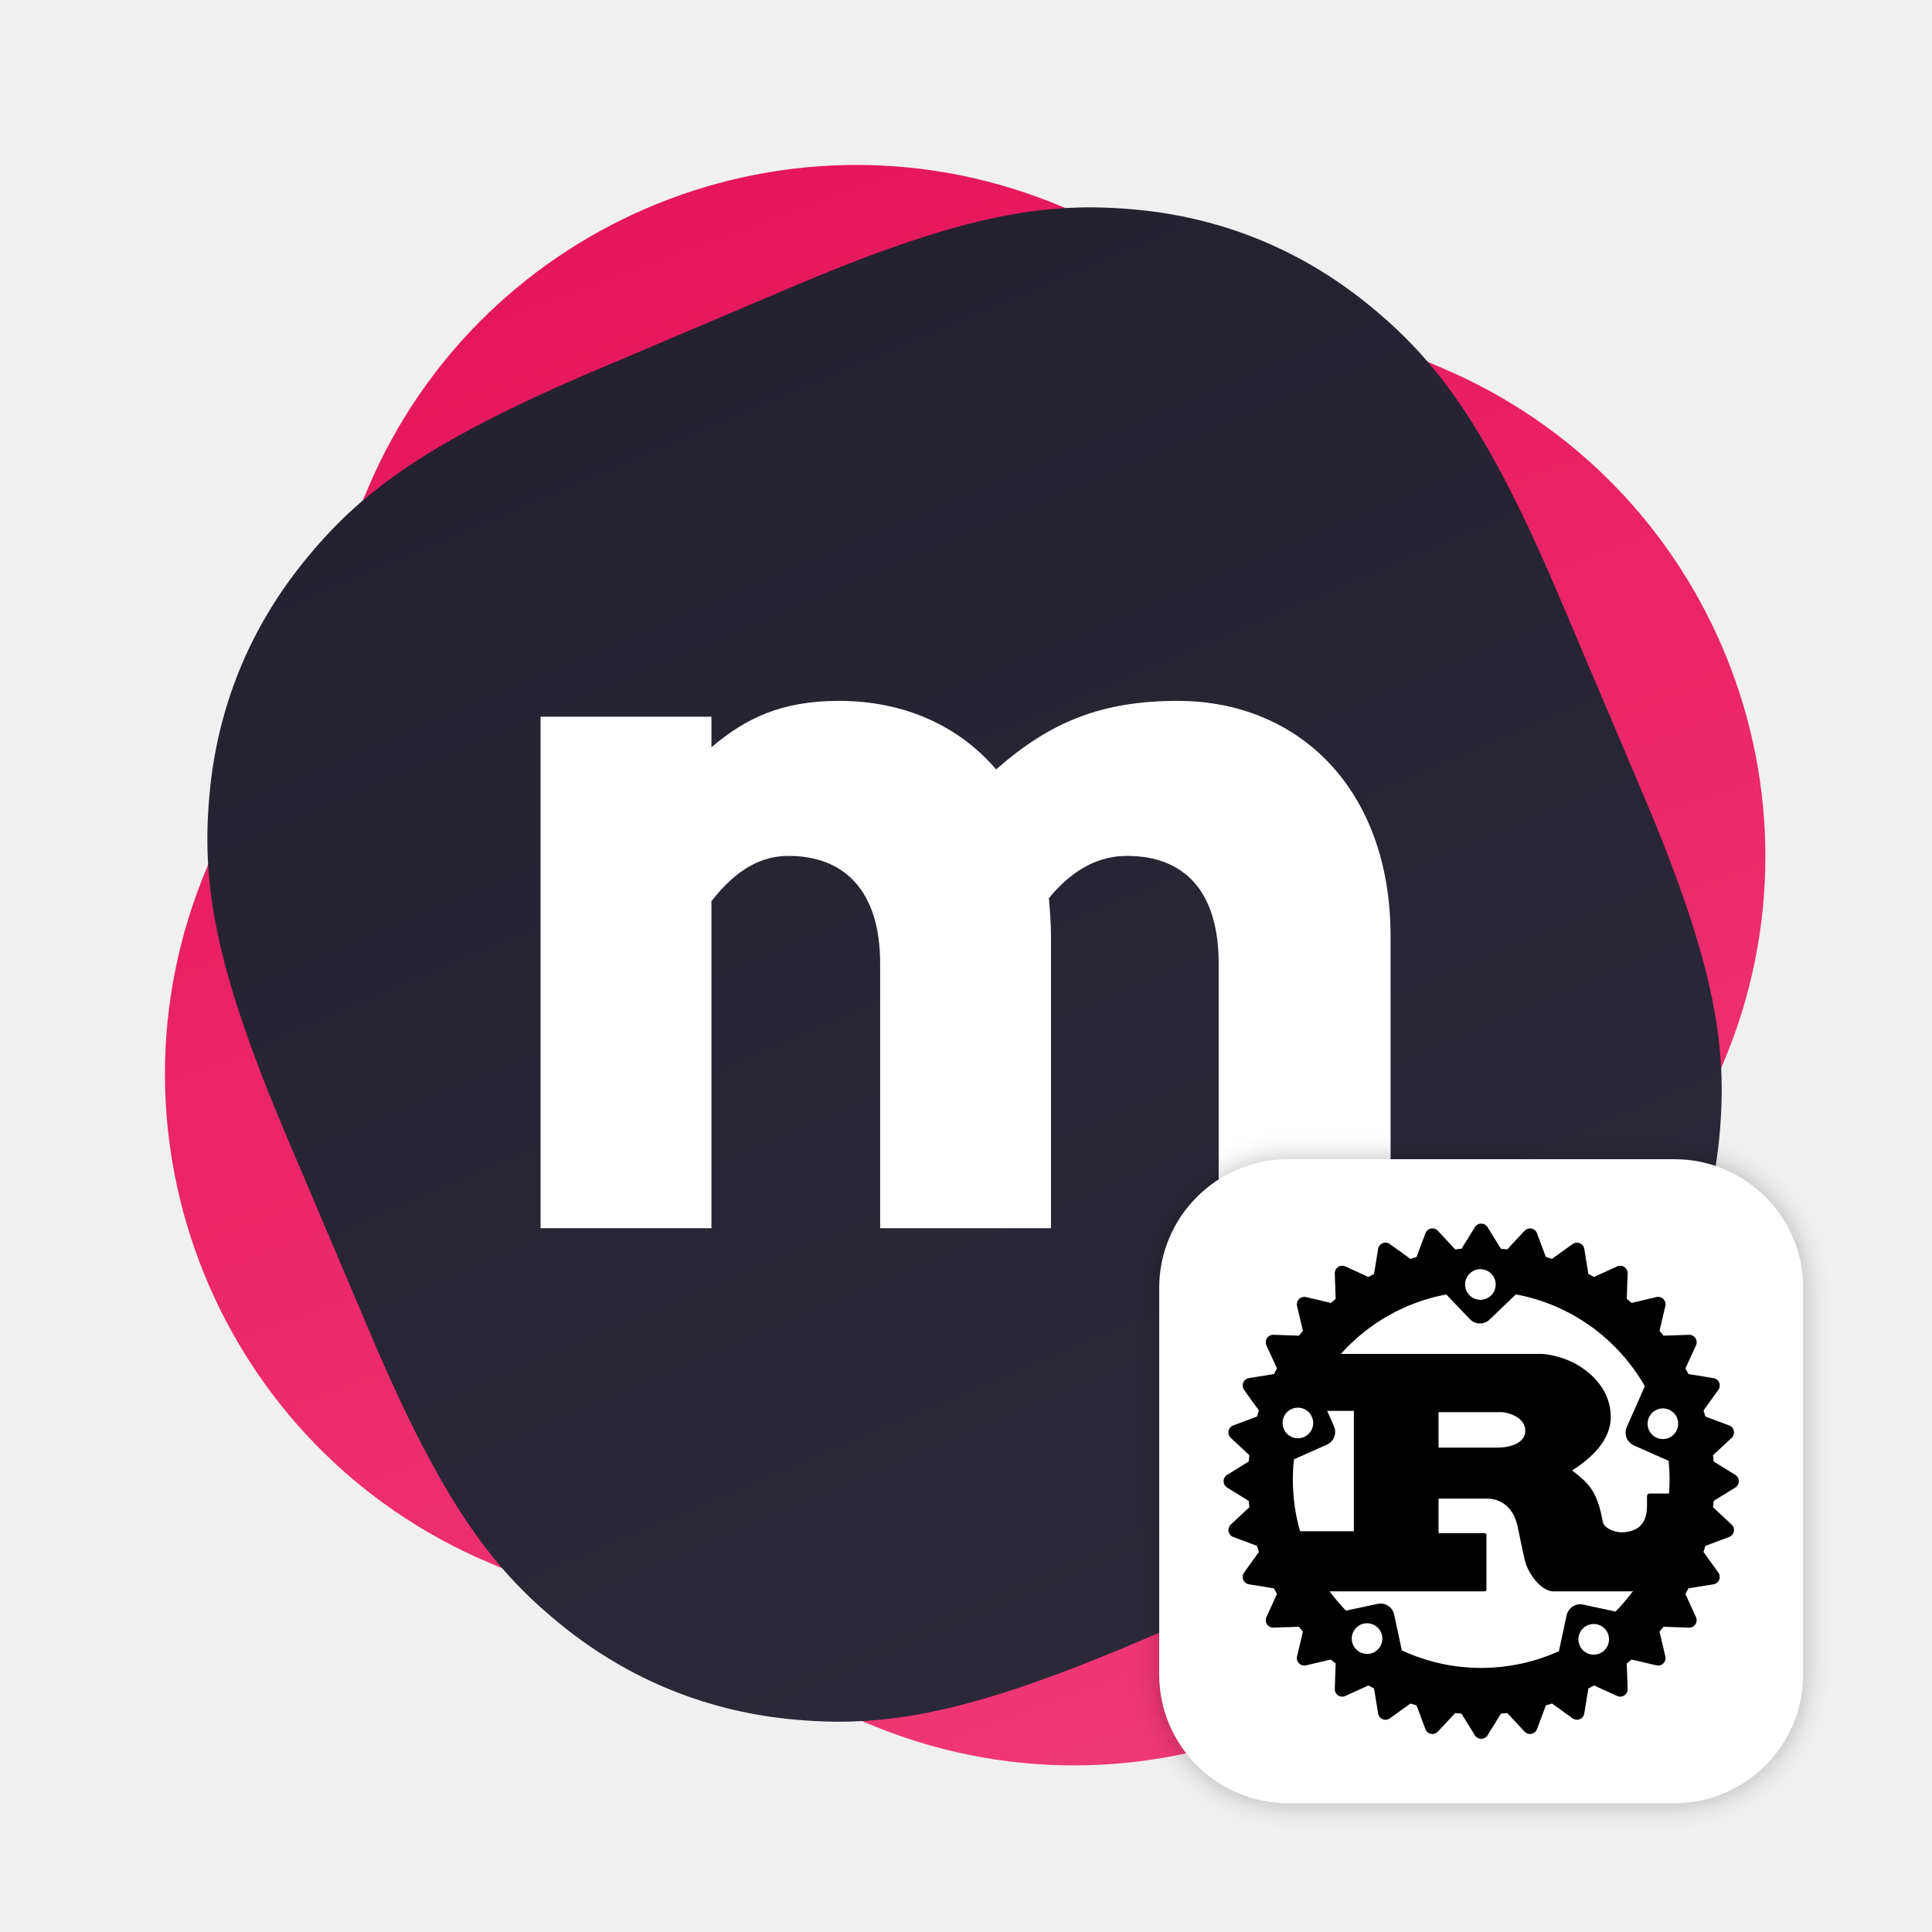
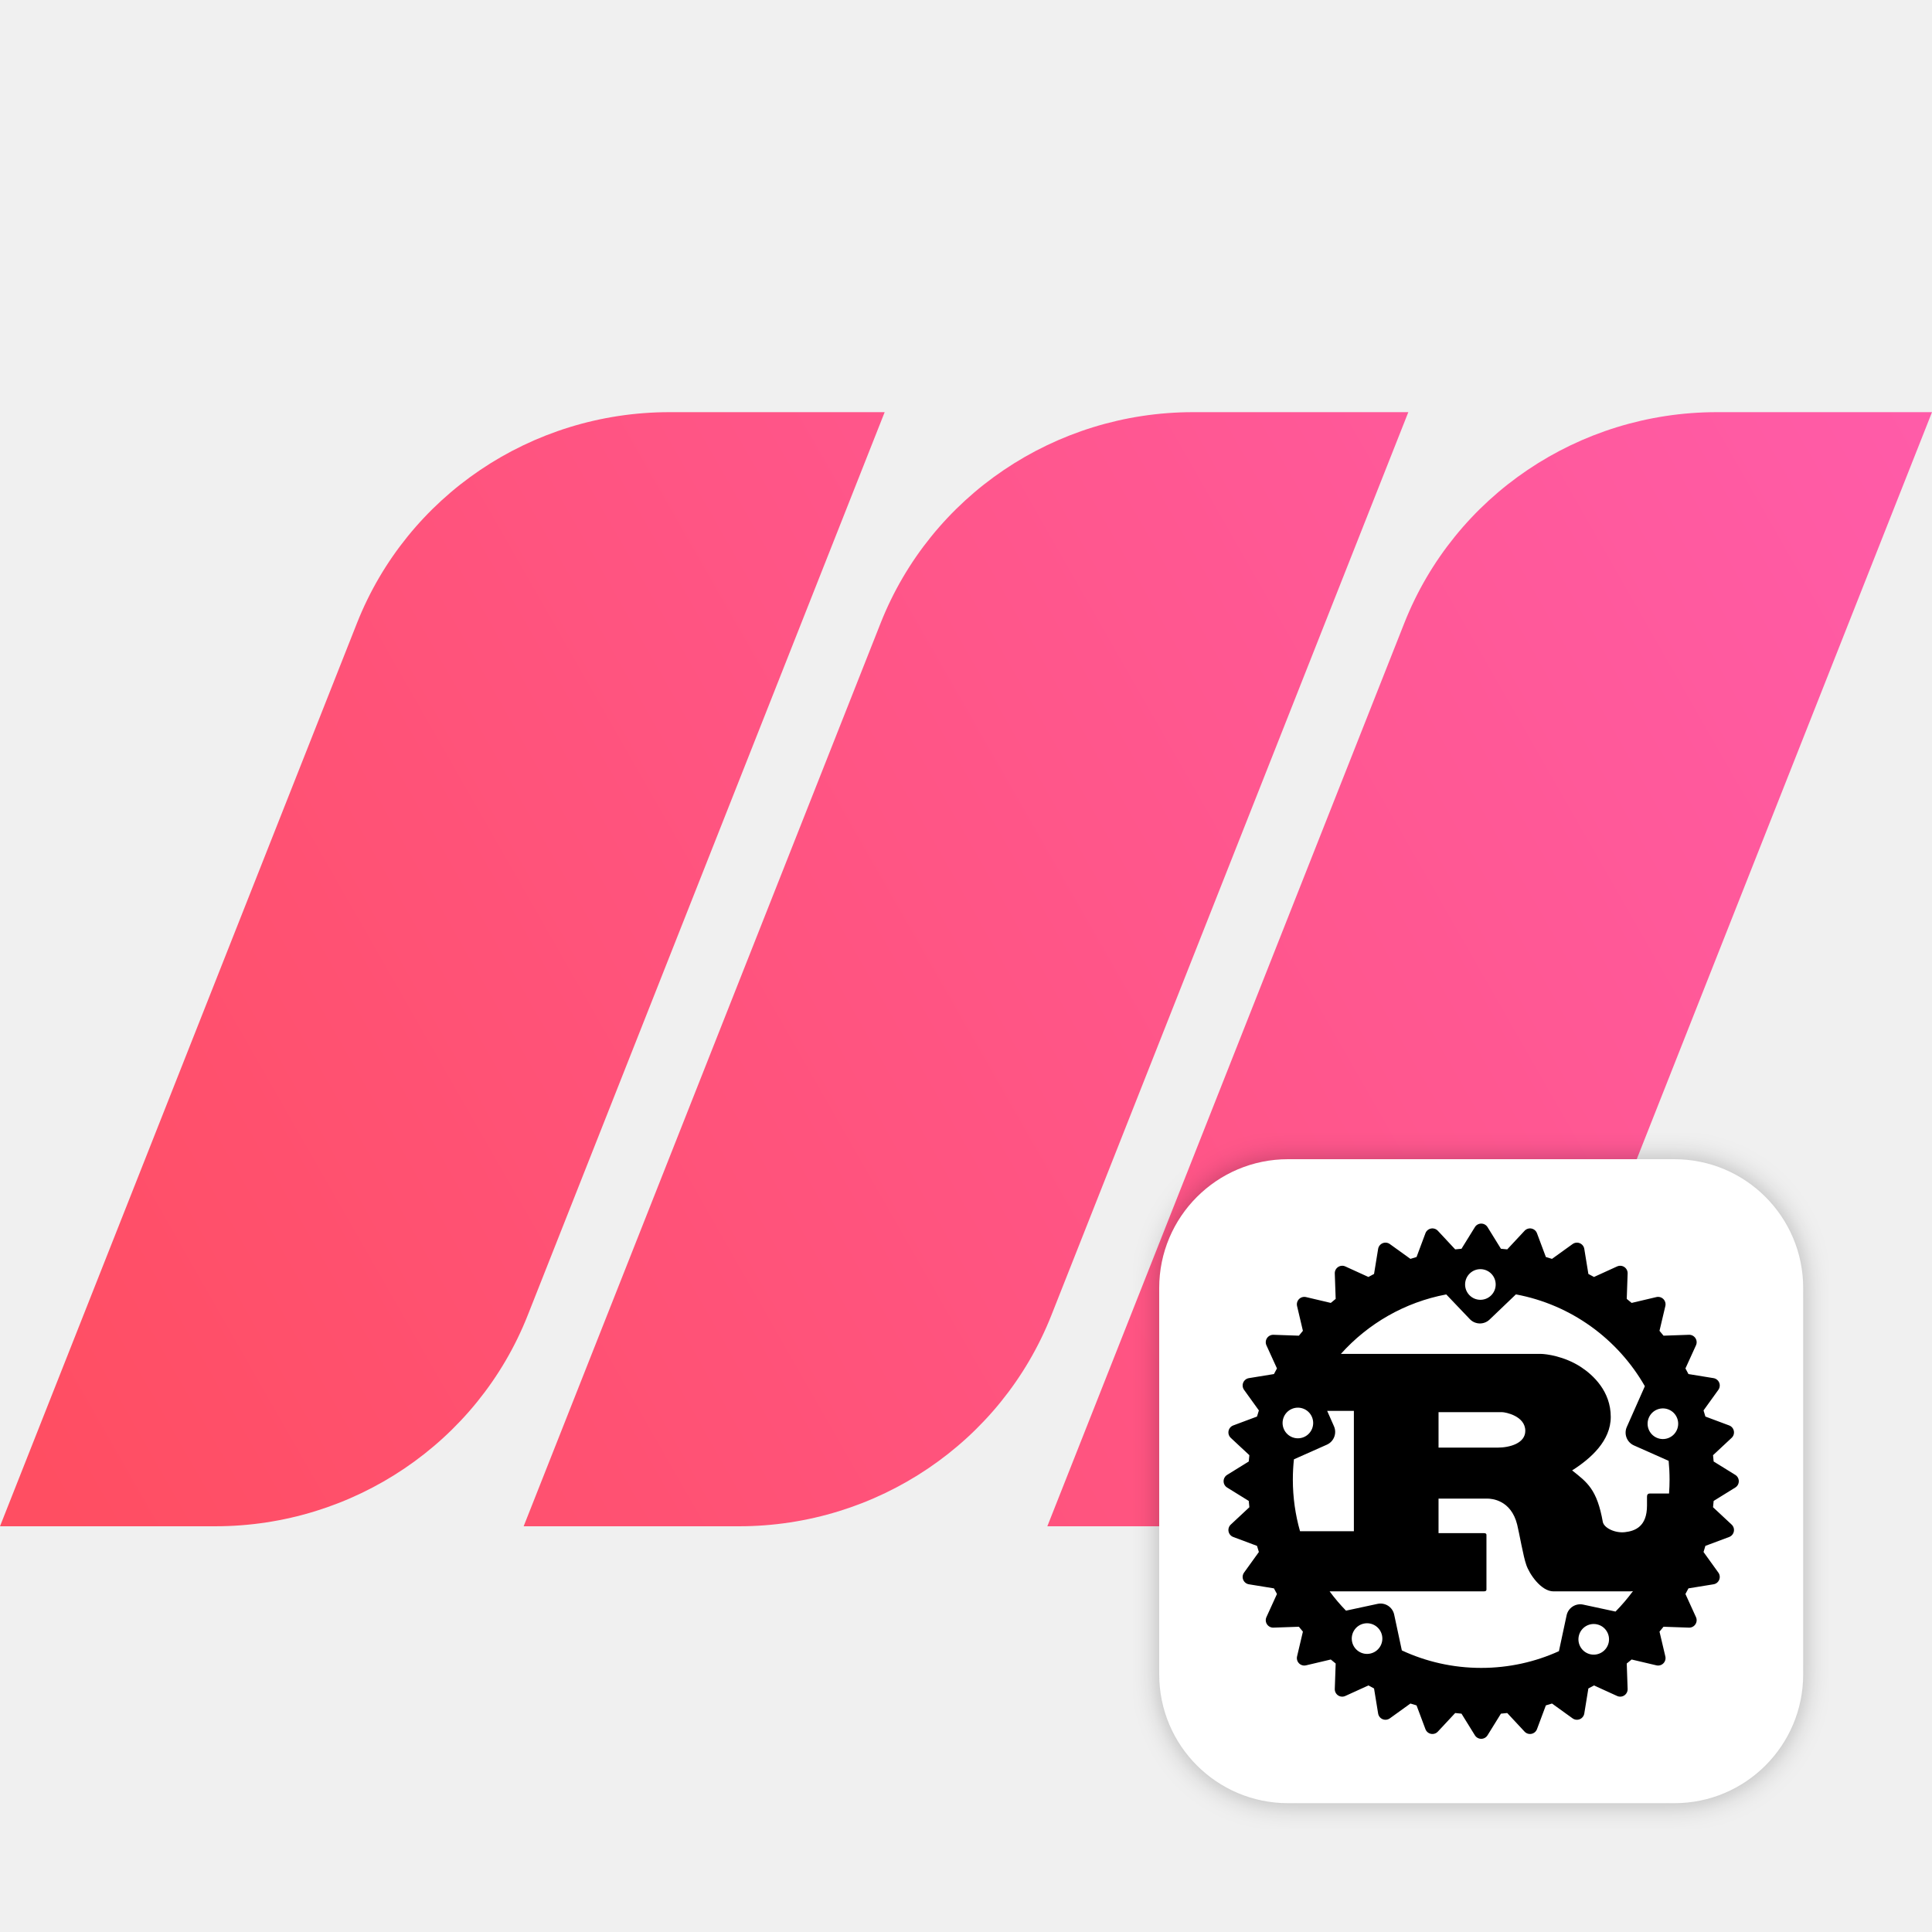
<svg xmlns="http://www.w3.org/2000/svg" width="300" height="300" viewBox="0 0 300 300" fill="none">
-   <path d="M223.929 57.138L165.133 32.181C123.262 14.408 74.911 33.943 57.138 75.814L32.181 134.61C14.408 176.48 33.943 224.831 75.814 242.604L134.609 267.562C176.48 285.335 224.831 265.8 242.604 223.929L267.562 165.133C285.335 123.262 265.8 74.912 223.929 57.138Z" fill="url(#paint0_linear)" />
-   <path fill-rule="evenodd" clip-rule="evenodd" d="M92.414 57.53L123.264 44.435C150.152 33.022 162.786 31.326 176.174 32.53C189.562 33.734 201.759 38.662 212.226 47.096C222.692 55.53 230.603 65.526 242.016 92.414L255.111 123.264C266.524 150.152 268.22 162.786 267.016 176.174C265.812 189.562 260.884 201.759 252.45 212.226C244.016 222.692 234.02 230.603 207.132 242.016L176.282 255.111C149.394 266.524 136.76 268.22 123.372 267.016C109.985 265.812 97.787 260.884 87.321 252.45C76.854 244.016 68.944 234.02 57.53 207.132L44.435 176.282C33.022 149.394 31.326 136.76 32.53 123.372C33.734 109.985 38.662 97.787 47.096 87.321C55.53 76.854 65.526 68.944 92.414 57.53Z" fill="url(#paint1_linear)" />
-   <path fill-rule="evenodd" clip-rule="evenodd" d="M182.849 108.831C201.844 108.831 215.927 122.75 215.927 145.349V190.709H189.235V149.606C189.235 138.307 183.831 132.903 174.988 132.903C170.895 132.903 166.801 134.705 162.871 139.454C163.034 141.419 163.198 143.384 163.198 145.349V190.709H136.67V149.606C136.67 138.307 131.102 132.903 122.423 132.903C118.329 132.903 114.399 134.868 110.469 139.945V190.709H83.94V111.288H110.469V116.036C115.873 111.451 121.44 108.831 130.283 108.831C140.272 108.831 148.788 112.598 154.683 119.475C163.034 112.106 171.058 108.831 182.849 108.831Z" fill="white" />
-   <g filter="url(#filter0_d)">
+   <path d="M0 236.999L55.426 96.768C63.237 77.006 82.499 64 103.955 64H137.371L81.945 204.232C74.134 223.993 54.872 236.999 33.416 236.999H0Z" fill="url(#paint0_linear_1_458)" />
+   <path d="M81.312 237L136.738 96.768C144.549 77.007 163.811 64 185.267 64H218.683L163.257 204.232C155.446 223.994 136.184 237 114.728 237H81.312Z" fill="url(#paint1_linear_1_458)" />
+   <path d="M162.629 237L218.055 96.768C225.866 77.007 245.128 64 266.584 64H300L244.574 204.232C236.763 223.994 217.501 237 196.045 237H162.629Z" fill="url(#paint2_linear_1_458)" />
+   <g filter="url(#filter0_d_1_458)">
    <rect x="180" y="180" width="100" height="100" rx="20" fill="white" />
  </g>
-   <path d="M269.453 229.019L266.095 226.94C266.067 226.613 266.035 226.287 265.999 225.962L268.886 223.27C269.179 222.996 269.311 222.591 269.231 222.199C269.154 221.805 268.878 221.481 268.503 221.341L264.813 219.962C264.721 219.642 264.624 219.325 264.524 219.009L266.826 215.813C267.06 215.488 267.108 215.065 266.956 214.695C266.803 214.325 266.469 214.061 266.074 213.996L262.183 213.363C262.032 213.068 261.874 212.778 261.715 212.489L263.35 208.901C263.518 208.536 263.483 208.111 263.26 207.779C263.038 207.446 262.661 207.251 262.259 207.266L258.31 207.404C258.106 207.148 257.898 206.895 257.686 206.647L258.594 202.801C258.685 202.41 258.57 202.001 258.286 201.717C258.004 201.435 257.594 201.318 257.203 201.409L253.358 202.316C253.109 202.105 252.856 201.896 252.6 201.692L252.738 197.744C252.753 197.344 252.558 196.964 252.225 196.742C251.891 196.519 251.468 196.486 251.104 196.651L247.516 198.287C247.226 198.128 246.936 197.971 246.642 197.819L246.008 193.927C245.944 193.533 245.679 193.198 245.309 193.045C244.94 192.892 244.517 192.941 244.192 193.175L240.993 195.477C240.678 195.376 240.362 195.28 240.042 195.188L238.662 191.498C238.523 191.122 238.198 190.846 237.805 190.768C237.412 190.691 237.008 190.822 236.735 191.114L234.043 194.002C233.718 193.966 233.391 193.933 233.064 193.907L230.985 190.547C230.775 190.207 230.403 190 230.002 190C229.602 190 229.23 190.207 229.02 190.547L226.941 193.907C226.614 193.933 226.287 193.966 225.962 194.002L223.269 191.114C222.996 190.822 222.591 190.691 222.199 190.768C221.805 190.847 221.481 191.122 221.341 191.498L219.962 195.188C219.642 195.28 219.326 195.377 219.01 195.477L215.812 193.175C215.487 192.94 215.064 192.891 214.694 193.045C214.325 193.198 214.059 193.533 213.995 193.927L213.361 197.819C213.067 197.971 212.777 198.127 212.487 198.287L208.899 196.651C208.535 196.485 208.11 196.519 207.778 196.742C207.445 196.964 207.25 197.344 207.265 197.744L207.403 201.692C207.147 201.896 206.894 202.105 206.645 202.316L202.799 201.409C202.408 201.319 201.999 201.435 201.716 201.717C201.432 202.001 201.316 202.41 201.408 202.801L202.314 206.647C202.103 206.896 201.896 207.148 201.692 207.404L197.743 207.266C197.345 207.254 196.964 207.446 196.742 207.779C196.518 208.111 196.485 208.536 196.651 208.901L198.286 212.489C198.127 212.778 197.97 213.068 197.818 213.363L193.927 213.996C193.532 214.06 193.199 214.325 193.045 214.695C192.892 215.065 192.942 215.488 193.175 215.813L195.477 219.009C195.376 219.325 195.279 219.642 195.188 219.962L191.497 221.341C191.123 221.481 190.847 221.805 190.769 222.199C190.691 222.592 190.822 222.996 191.114 223.27L194.001 225.962C193.965 226.287 193.933 226.614 193.906 226.94L190.547 229.019C190.207 229.23 190 229.601 190 230.002C190 230.404 190.207 230.775 190.547 230.984L193.906 233.064C193.933 233.391 193.965 233.717 194.001 234.042L191.114 236.735C190.822 237.008 190.691 237.413 190.769 237.805C190.847 238.198 191.123 238.522 191.497 238.662L195.188 240.042C195.279 240.362 195.376 240.679 195.477 240.994L193.175 244.192C192.941 244.517 192.892 244.94 193.045 245.309C193.199 245.68 193.533 245.944 193.928 246.008L197.818 246.641C197.97 246.936 198.126 247.226 198.286 247.516L196.651 251.103C196.484 251.468 196.518 251.892 196.742 252.225C196.965 252.559 197.345 252.754 197.743 252.738L201.69 252.6C201.896 252.856 202.103 253.108 202.314 253.358L201.408 257.205C201.316 257.595 201.432 258.002 201.716 258.286C201.998 258.571 202.408 258.685 202.799 258.593L206.645 257.687C206.894 257.9 207.147 258.106 207.403 258.309L207.265 262.259C207.25 262.658 207.445 263.038 207.778 263.261C208.11 263.483 208.535 263.517 208.899 263.35L212.487 261.715C212.776 261.876 213.067 262.032 213.361 262.184L213.995 266.073C214.059 266.469 214.324 266.803 214.694 266.956C215.063 267.109 215.487 267.06 215.812 266.826L219.009 264.523C219.324 264.624 219.642 264.721 219.961 264.813L221.341 268.502C221.481 268.876 221.805 269.154 222.198 269.23C222.591 269.31 222.995 269.178 223.268 268.885L225.961 265.998C226.286 266.035 226.613 266.067 226.94 266.096L229.019 269.454C229.229 269.793 229.601 270.002 230.002 270.002C230.402 270.002 230.774 269.794 230.984 269.454L233.064 266.096C233.391 266.067 233.717 266.035 234.042 265.998L236.734 268.885C237.007 269.178 237.412 269.31 237.804 269.23C238.198 269.153 238.522 268.876 238.662 268.502L240.041 264.813C240.361 264.721 240.678 264.624 240.994 264.523L244.191 266.826C244.516 267.06 244.939 267.109 245.308 266.956C245.678 266.803 245.943 266.468 246.007 266.073L246.641 262.184C246.935 262.032 247.225 261.873 247.515 261.715L251.103 263.35C251.468 263.517 251.892 263.483 252.224 263.261C252.558 263.038 252.752 262.659 252.737 262.259L252.6 258.309C252.855 258.105 253.108 257.9 253.357 257.687L257.202 258.593C257.593 258.685 258.003 258.571 258.285 258.286C258.569 258.002 258.685 257.595 258.593 257.205L257.687 253.358C257.898 253.108 258.106 252.856 258.309 252.6L262.258 252.738C262.656 252.754 263.037 252.559 263.259 252.225C263.482 251.892 263.517 251.468 263.349 251.103L261.714 247.516C261.874 247.226 262.031 246.936 262.182 246.641L266.073 246.008C266.469 245.944 266.802 245.68 266.955 245.309C267.108 244.94 267.06 244.517 266.825 244.192L264.523 240.994C264.623 240.679 264.72 240.362 264.812 240.042L268.502 238.662C268.877 238.522 269.154 238.198 269.23 237.805C269.31 237.412 269.178 237.008 268.885 236.735L265.999 234.042C266.034 233.717 266.066 233.39 266.094 233.064L269.453 230.984C269.793 230.775 270 230.403 270 230.002C270 229.602 269.794 229.23 269.453 229.019ZM246.975 256.881C245.692 256.604 244.877 255.34 245.152 254.053C245.426 252.768 246.69 251.951 247.971 252.227C249.254 252.502 250.071 253.768 249.796 255.052C249.521 256.336 248.257 257.155 246.975 256.881ZM245.834 249.162C244.663 248.912 243.512 249.656 243.261 250.829L242.069 256.393C238.39 258.063 234.303 258.991 230 258.991C225.598 258.991 221.423 258.017 217.678 256.276L216.486 250.712C216.236 249.541 215.084 248.795 213.915 249.046L209.003 250.101C208.091 249.162 207.242 248.162 206.463 247.107H230.365C230.636 247.107 230.816 247.058 230.816 246.812V238.357C230.816 238.111 230.636 238.062 230.365 238.062H223.375V232.702H230.936C231.626 232.702 234.626 232.899 235.585 236.734C235.885 237.913 236.545 241.75 236.996 242.978C237.446 244.355 239.275 247.107 241.225 247.107H253.136C253.271 247.107 253.416 247.092 253.568 247.064C252.742 248.187 251.835 249.249 250.859 250.242L245.834 249.162ZM212.774 256.765C211.491 257.041 210.229 256.223 209.953 254.938C209.678 253.651 210.494 252.388 211.776 252.111C213.059 251.837 214.322 252.655 214.598 253.939C214.872 255.224 214.056 256.489 212.774 256.765ZM203.706 219.995C204.238 221.196 203.697 222.603 202.498 223.135C201.299 223.667 199.895 223.125 199.363 221.924C198.831 220.722 199.372 219.317 200.572 218.785C201.772 218.253 203.174 218.794 203.706 219.995ZM200.92 226.602L206.037 224.328C207.13 223.842 207.624 222.561 207.138 221.466L206.084 219.083H210.229V237.767H201.867C201.141 235.217 200.752 232.525 200.752 229.744C200.752 228.682 200.809 227.633 200.92 226.602ZM223.376 224.787V219.28H233.247C233.757 219.28 236.847 219.869 236.847 222.18C236.847 224.098 234.477 224.786 232.528 224.786H223.376V224.787ZM259.249 229.744C259.249 230.475 259.222 231.198 259.168 231.915H256.168C255.867 231.915 255.746 232.113 255.746 232.407V233.785C255.746 237.029 253.917 237.734 252.314 237.914C250.788 238.086 249.096 237.275 248.887 236.341C247.987 231.276 246.486 230.195 244.117 228.326C247.057 226.459 250.117 223.704 250.117 220.017C250.117 216.035 247.387 213.527 245.527 212.298C242.917 210.577 240.027 210.232 239.247 210.232H208.212C212.421 205.535 218.124 202.208 224.575 200.997L228.234 204.835C229.061 205.701 230.43 205.733 231.296 204.906L235.389 200.991C243.965 202.587 251.227 207.926 255.412 215.251L252.609 221.58C252.126 222.675 252.619 223.956 253.712 224.442L259.106 226.838C259.2 227.796 259.249 228.763 259.249 229.744ZM228.235 197.733C229.183 196.825 230.686 196.861 231.594 197.81C232.499 198.762 232.465 200.267 231.515 201.174C230.567 202.082 229.064 202.047 228.156 201.096C227.251 200.146 227.286 198.641 228.235 197.733ZM256.042 220.111C256.573 218.91 257.977 218.368 259.176 218.901C260.375 219.433 260.916 220.839 260.384 222.04C259.853 223.242 258.45 223.784 257.25 223.251C256.052 222.719 255.511 221.313 256.042 220.111Z" fill="black" />
+   <path d="M269.453 229.019L266.095 226.94C266.067 226.613 266.035 226.287 265.999 225.962L268.886 223.27C269.179 222.996 269.311 222.591 269.231 222.199C269.154 221.805 268.878 221.481 268.503 221.341L264.813 219.962C264.721 219.642 264.624 219.325 264.524 219.009L266.826 215.813C267.06 215.488 267.108 215.065 266.956 214.695C266.803 214.325 266.469 214.061 266.074 213.996L262.183 213.363C262.032 213.068 261.874 212.778 261.715 212.489L263.35 208.901C263.518 208.536 263.483 208.111 263.26 207.779C263.038 207.446 262.661 207.251 262.259 207.266L258.31 207.404C258.106 207.148 257.898 206.895 257.686 206.647L258.594 202.801C258.685 202.41 258.57 202.001 258.286 201.717C258.004 201.435 257.594 201.318 257.203 201.409L253.358 202.316C253.109 202.105 252.856 201.896 252.6 201.692L252.738 197.744C252.753 197.344 252.558 196.964 252.225 196.742C251.891 196.519 251.468 196.486 251.104 196.651L247.516 198.287C247.226 198.128 246.936 197.971 246.642 197.819L246.008 193.927C245.944 193.533 245.679 193.198 245.309 193.045C244.94 192.892 244.517 192.941 244.192 193.175L240.993 195.477C240.678 195.376 240.362 195.28 240.042 195.188L238.662 191.498C238.523 191.122 238.198 190.846 237.805 190.768C237.412 190.691 237.008 190.822 236.735 191.114L234.043 194.002C233.718 193.966 233.391 193.933 233.064 193.907L230.985 190.547C230.775 190.207 230.403 190 230.002 190C229.602 190 229.23 190.207 229.02 190.547L226.941 193.907C226.614 193.933 226.287 193.966 225.962 194.002L223.269 191.114C222.996 190.822 222.591 190.691 222.199 190.768C221.805 190.847 221.481 191.122 221.341 191.498L219.962 195.188C219.642 195.28 219.326 195.377 219.01 195.477L215.812 193.175C215.487 192.94 215.064 192.891 214.694 193.045C214.325 193.198 214.059 193.533 213.995 193.927L213.361 197.819C213.067 197.971 212.777 198.127 212.487 198.287L208.899 196.651C208.535 196.485 208.11 196.519 207.778 196.742C207.445 196.964 207.25 197.344 207.265 197.744L207.403 201.692C207.147 201.896 206.894 202.105 206.645 202.316L202.799 201.409C202.408 201.319 201.999 201.435 201.716 201.717C201.432 202.001 201.316 202.41 201.408 202.801L202.314 206.647C202.103 206.896 201.896 207.148 201.692 207.404L197.743 207.266C197.345 207.254 196.964 207.446 196.742 207.779C196.518 208.111 196.485 208.536 196.651 208.901L198.286 212.489C198.127 212.778 197.97 213.068 197.818 213.363L193.927 213.996C193.532 214.06 193.199 214.325 193.045 214.695C192.892 215.065 192.942 215.488 193.175 215.813L195.477 219.009C195.376 219.325 195.279 219.642 195.188 219.962L191.497 221.341C191.123 221.481 190.847 221.805 190.769 222.199C190.691 222.592 190.822 222.996 191.114 223.27L194.001 225.962C193.965 226.287 193.933 226.614 193.906 226.94L190.547 229.019C190.207 229.23 190 229.601 190 230.002C190 230.404 190.207 230.775 190.547 230.984L193.906 233.064C193.933 233.391 193.965 233.717 194.001 234.042L191.114 236.735C190.822 237.008 190.691 237.413 190.769 237.805C190.847 238.198 191.123 238.522 191.497 238.662L195.188 240.042C195.279 240.362 195.376 240.679 195.477 240.994L193.175 244.192C192.941 244.517 192.892 244.94 193.045 245.309C193.199 245.68 193.533 245.944 193.928 246.008L197.818 246.641C197.97 246.936 198.126 247.226 198.286 247.516L196.651 251.103C196.484 251.468 196.518 251.892 196.742 252.225C196.965 252.559 197.345 252.754 197.743 252.738L201.69 252.6C201.896 252.856 202.103 253.108 202.314 253.358L201.408 257.205C201.316 257.595 201.432 258.002 201.716 258.286C201.998 258.571 202.408 258.685 202.799 258.593L206.645 257.687C206.894 257.9 207.147 258.106 207.403 258.309L207.265 262.259C207.25 262.658 207.445 263.038 207.778 263.261C208.11 263.483 208.535 263.517 208.899 263.35L212.487 261.715C212.776 261.876 213.067 262.032 213.361 262.184L213.995 266.073C214.059 266.469 214.324 266.803 214.694 266.956C215.063 267.109 215.487 267.06 215.812 266.826L219.009 264.523C219.324 264.624 219.642 264.721 219.961 264.813L221.341 268.502C221.481 268.876 221.805 269.154 222.198 269.23C222.591 269.31 222.995 269.178 223.268 268.885L225.961 265.998C226.286 266.035 226.613 266.067 226.94 266.096L229.019 269.454C229.229 269.793 229.601 270.002 230.002 270.002C230.402 270.002 230.774 269.794 230.984 269.454L233.064 266.096C233.391 266.067 233.717 266.035 234.042 265.998L236.734 268.885C237.007 269.178 237.412 269.31 237.804 269.23C238.198 269.153 238.522 268.876 238.662 268.502L240.041 264.813C240.361 264.721 240.678 264.624 240.994 264.523L244.191 266.826C244.516 267.06 244.939 267.109 245.308 266.956C245.678 266.803 245.943 266.468 246.007 266.073L246.641 262.184C246.935 262.032 247.225 261.873 247.515 261.715L251.103 263.35C251.468 263.517 251.892 263.483 252.224 263.261C252.558 263.038 252.752 262.659 252.737 262.259L252.6 258.309C252.855 258.105 253.108 257.9 253.357 257.687L257.202 258.593C257.593 258.685 258.003 258.571 258.285 258.286C258.569 258.002 258.685 257.595 258.593 257.205L257.687 253.358C257.898 253.108 258.106 252.856 258.309 252.6L262.258 252.738C262.656 252.754 263.037 252.559 263.259 252.225C263.482 251.892 263.517 251.468 263.349 251.103L261.714 247.516C261.874 247.226 262.031 246.936 262.182 246.641L266.073 246.008C266.469 245.944 266.802 245.68 266.955 245.309C267.108 244.94 267.06 244.517 266.825 244.192L264.523 240.994C264.623 240.679 264.72 240.362 264.812 240.042L268.502 238.662C268.877 238.522 269.154 238.198 269.23 237.805C269.31 237.412 269.178 237.008 268.885 236.735L265.999 234.042C266.034 233.717 266.066 233.39 266.094 233.064L269.453 230.984C269.793 230.775 270 230.403 270 230.002C270 229.602 269.794 229.23 269.453 229.019V229.019ZM246.975 256.881C245.692 256.604 244.877 255.34 245.152 254.053C245.426 252.768 246.69 251.951 247.971 252.227C249.254 252.502 250.071 253.768 249.796 255.052C249.521 256.336 248.257 257.155 246.975 256.881ZM245.834 249.162C244.663 248.912 243.512 249.656 243.261 250.829L242.069 256.393C238.39 258.063 234.303 258.991 230 258.991C225.598 258.991 221.423 258.017 217.678 256.276L216.486 250.712C216.236 249.541 215.084 248.795 213.915 249.046L209.003 250.101C208.091 249.162 207.242 248.162 206.463 247.107H230.365C230.636 247.107 230.816 247.058 230.816 246.812V238.357C230.816 238.111 230.636 238.062 230.365 238.062H223.375V232.702H230.936C231.626 232.702 234.626 232.899 235.585 236.734C235.885 237.913 236.545 241.75 236.996 242.978C237.446 244.355 239.275 247.107 241.225 247.107H253.136C253.271 247.107 253.416 247.092 253.568 247.064C252.742 248.187 251.835 249.249 250.859 250.242L245.834 249.162V249.162ZM212.774 256.765C211.491 257.041 210.229 256.223 209.953 254.938C209.678 253.651 210.494 252.388 211.776 252.111C213.059 251.837 214.322 252.655 214.598 253.939C214.872 255.224 214.056 256.489 212.774 256.765ZM203.706 219.995C204.238 221.196 203.697 222.603 202.498 223.135C201.299 223.667 199.895 223.125 199.363 221.924C198.831 220.722 199.372 219.317 200.572 218.785C201.772 218.253 203.174 218.794 203.706 219.995ZM200.92 226.602L206.037 224.328C207.13 223.842 207.624 222.561 207.138 221.466L206.084 219.083H210.229V237.767H201.867C201.141 235.217 200.752 232.525 200.752 229.744C200.752 228.682 200.809 227.633 200.92 226.602V226.602ZM223.376 224.787V219.28H233.247C233.757 219.28 236.847 219.869 236.847 222.18C236.847 224.098 234.477 224.786 232.528 224.786H223.376V224.787ZM259.249 229.744C259.249 230.475 259.222 231.198 259.168 231.915H256.168C255.867 231.915 255.746 232.113 255.746 232.407V233.785C255.746 237.029 253.917 237.734 252.314 237.914C250.788 238.086 249.096 237.275 248.887 236.341C247.987 231.276 246.486 230.195 244.117 228.326C247.057 226.459 250.117 223.704 250.117 220.017C250.117 216.035 247.387 213.527 245.527 212.298C242.917 210.577 240.027 210.232 239.247 210.232H208.212C212.421 205.535 218.124 202.208 224.575 200.997L228.234 204.835C229.061 205.701 230.43 205.733 231.296 204.906L235.389 200.991C243.965 202.587 251.227 207.926 255.412 215.251L252.609 221.58C252.126 222.675 252.619 223.956 253.712 224.442L259.106 226.838C259.2 227.796 259.249 228.763 259.249 229.744V229.744ZM228.235 197.733C229.183 196.825 230.686 196.861 231.594 197.81C232.499 198.762 232.465 200.267 231.515 201.174C230.567 202.082 229.064 202.047 228.156 201.096C227.251 200.146 227.286 198.641 228.235 197.733V197.733ZM256.042 220.111C256.573 218.91 257.977 218.368 259.176 218.901C260.375 219.433 260.916 220.839 260.384 222.04C259.853 223.242 258.45 223.784 257.25 223.251C256.052 222.719 255.511 221.313 256.042 220.111V220.111Z" fill="black" />
  <defs>
-     <filter id="filter0_d" x="176" y="176" width="108" height="108" filterUnits="userSpaceOnUse" color-interpolation-filters="sRGB">
+     <filter id="filter0_d_1_458" x="176" y="176" width="108" height="108" filterUnits="userSpaceOnUse" color-interpolation-filters="sRGB">
      <feFlood flood-opacity="0" result="BackgroundImageFix" />
-       <feColorMatrix in="SourceAlpha" type="matrix" values="0 0 0 0 0 0 0 0 0 0 0 0 0 0 0 0 0 0 127 0" />
+       <feColorMatrix in="SourceAlpha" type="matrix" values="0 0 0 0 0 0 0 0 0 0 0 0 0 0 0 0 0 0 127 0" result="hardAlpha" />
      <feOffset />
      <feGaussianBlur stdDeviation="2" />
      <feColorMatrix type="matrix" values="0 0 0 0 0 0 0 0 0 0 0 0 0 0 0 0 0 0 0.25 0" />
-       <feBlend mode="normal" in2="BackgroundImageFix" result="effect1_dropShadow" />
-       <feBlend mode="normal" in="SourceGraphic" in2="effect1_dropShadow" result="shape" />
+       <feBlend mode="normal" in2="BackgroundImageFix" result="effect1_dropShadow_1_458" />
+       <feBlend mode="normal" in="SourceGraphic" in2="effect1_dropShadow_1_458" result="shape" />
    </filter>
-     <linearGradient id="paint0_linear" x1="101.746" y1="5.275" x2="210.423" y2="299.743" gradientUnits="userSpaceOnUse">
-       <stop stop-color="#E41359" />
-       <stop offset="1" stop-color="#F23C79" />
+     <linearGradient id="paint0_linear_1_458" x1="300.001" y1="50.786" x2="1.635" y2="221.244" gradientUnits="userSpaceOnUse">
+       <stop stop-color="#FF5CAA" />
+       <stop offset="1" stop-color="#FF4E62" />
    </linearGradient>
-     <linearGradient id="paint1_linear" x1="107.839" y1="50.983" x2="191.707" y2="248.563" gradientUnits="userSpaceOnUse">
-       <stop stop-color="#24222F" />
-       <stop offset="1" stop-color="#2B2937" />
+     <linearGradient id="paint1_linear_1_458" x1="300.001" y1="50.786" x2="1.635" y2="221.244" gradientUnits="userSpaceOnUse">
+       <stop stop-color="#FF5CAA" />
+       <stop offset="1" stop-color="#FF4E62" />
+     </linearGradient>
+     <linearGradient id="paint2_linear_1_458" x1="300.001" y1="50.786" x2="1.635" y2="221.244" gradientUnits="userSpaceOnUse">
+       <stop stop-color="#FF5CAA" />
+       <stop offset="1" stop-color="#FF4E62" />
    </linearGradient>
  </defs>
</svg>
